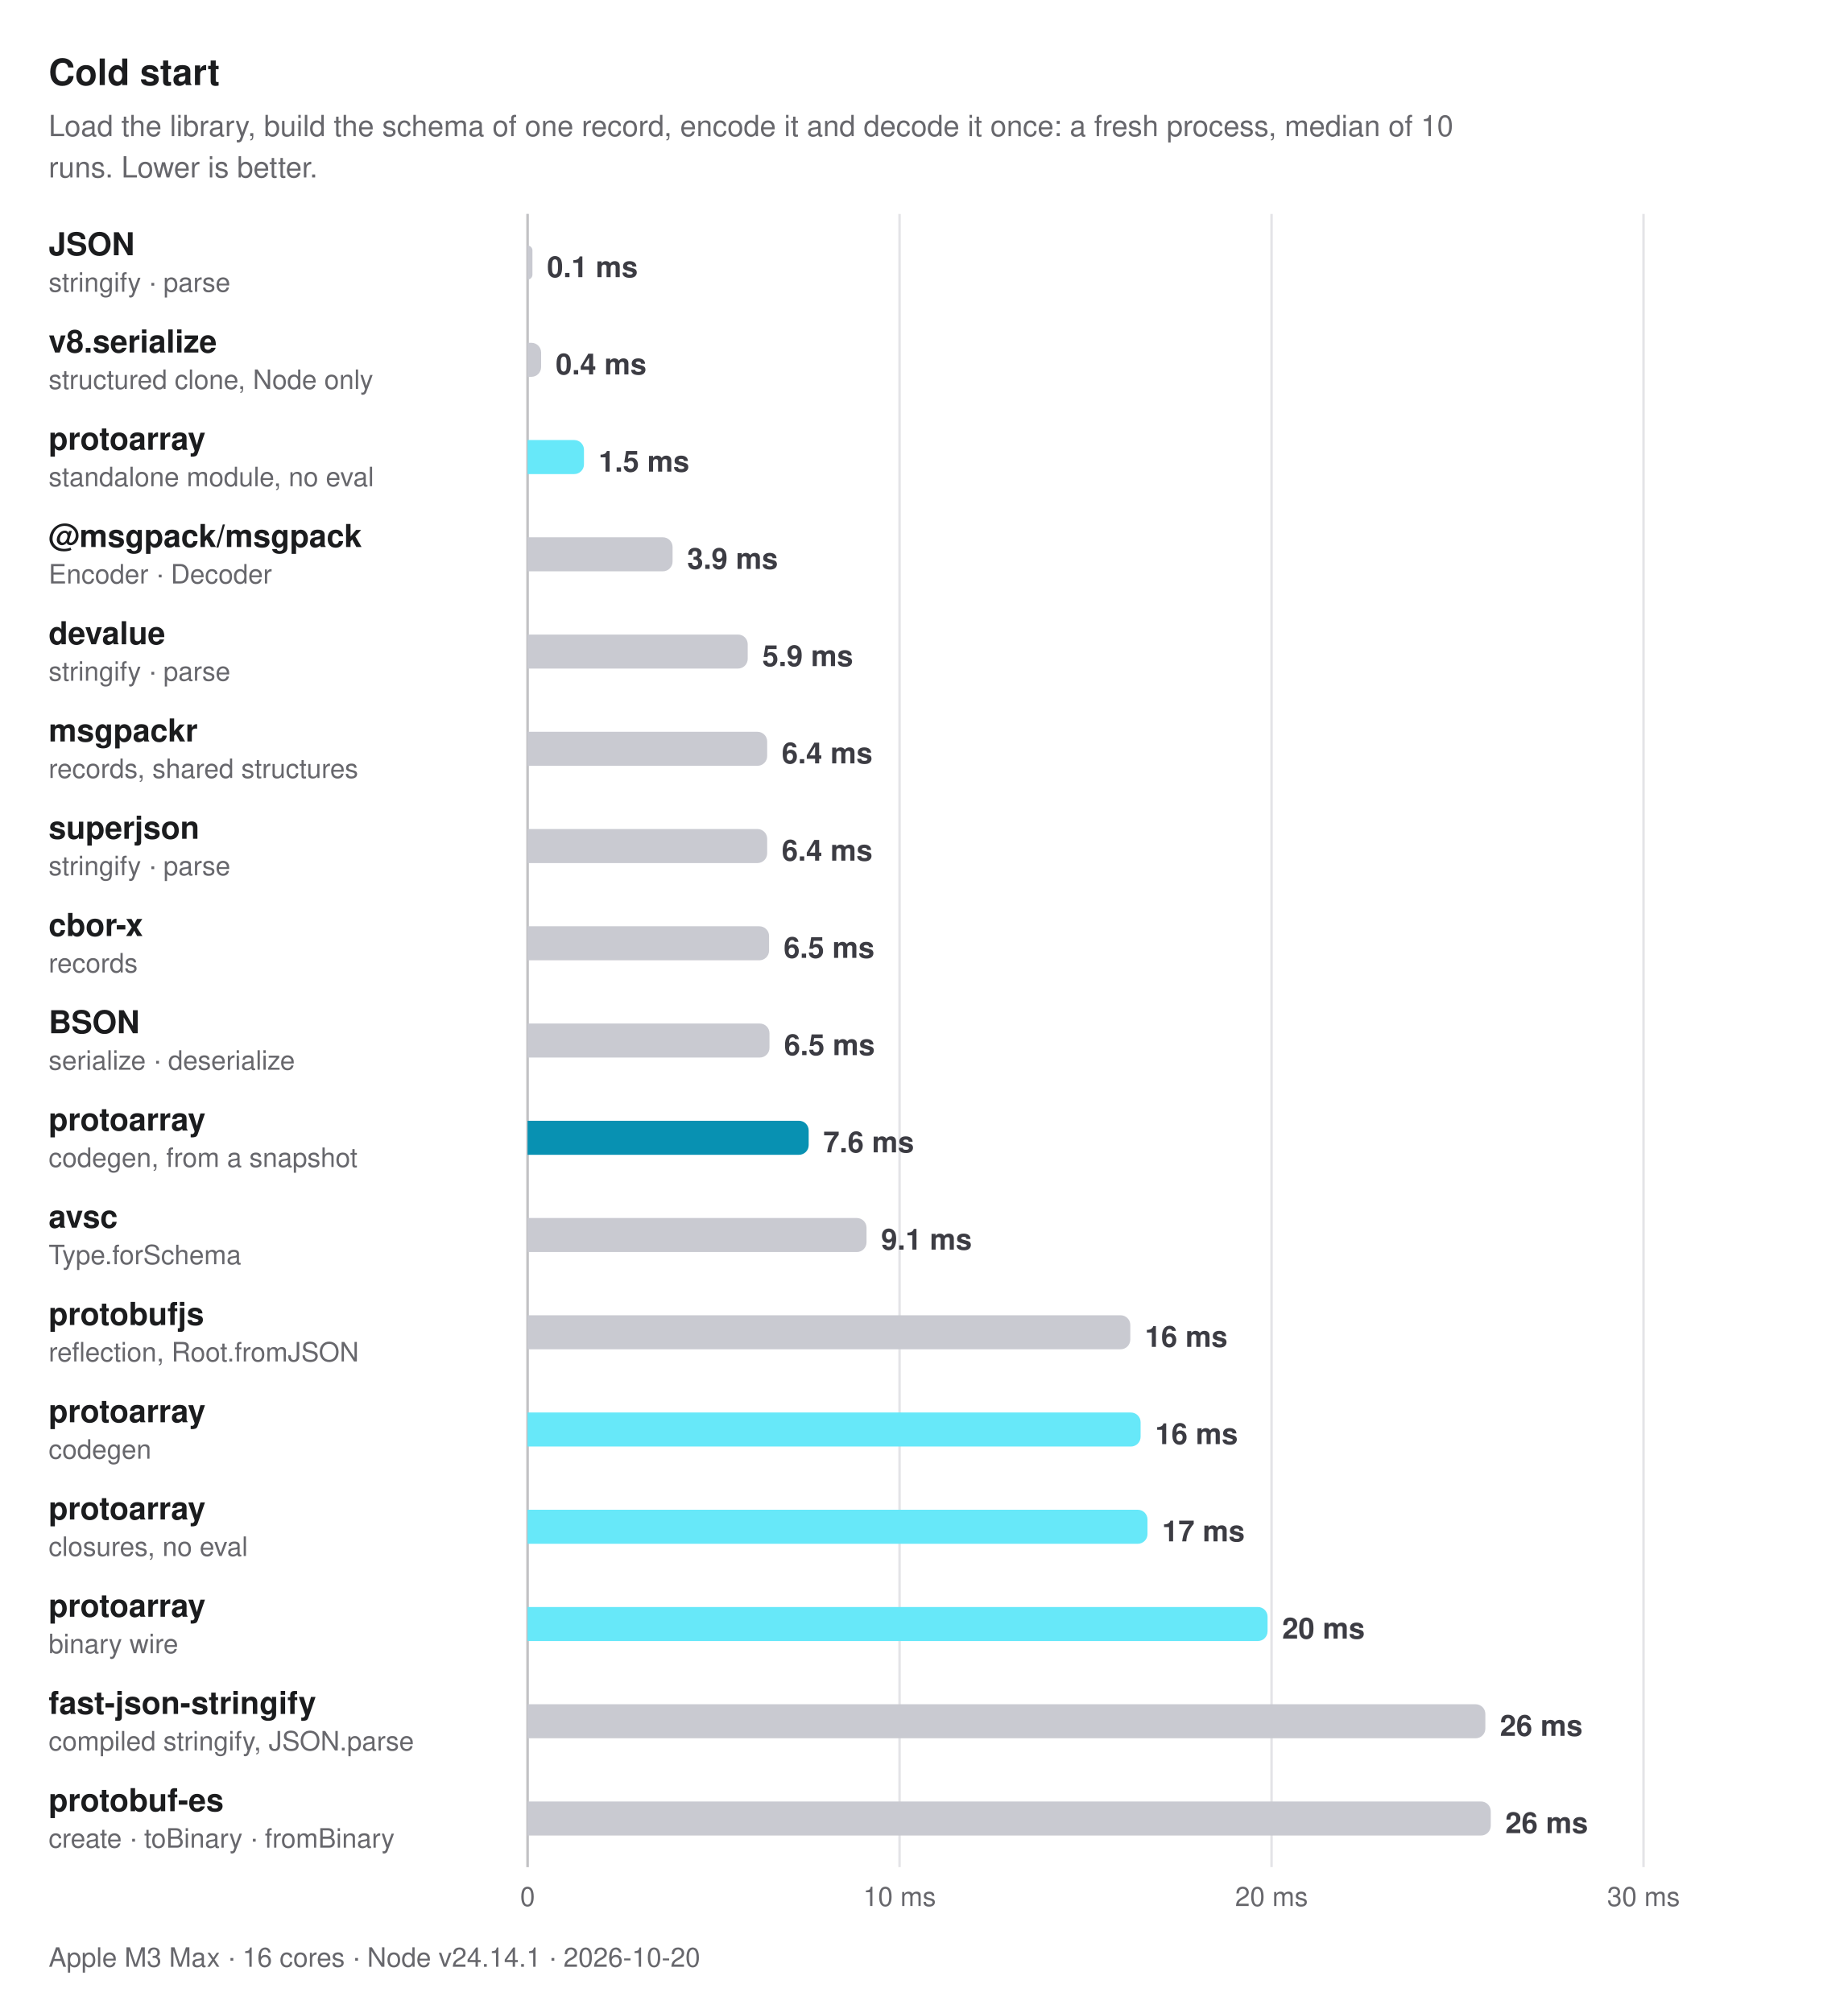
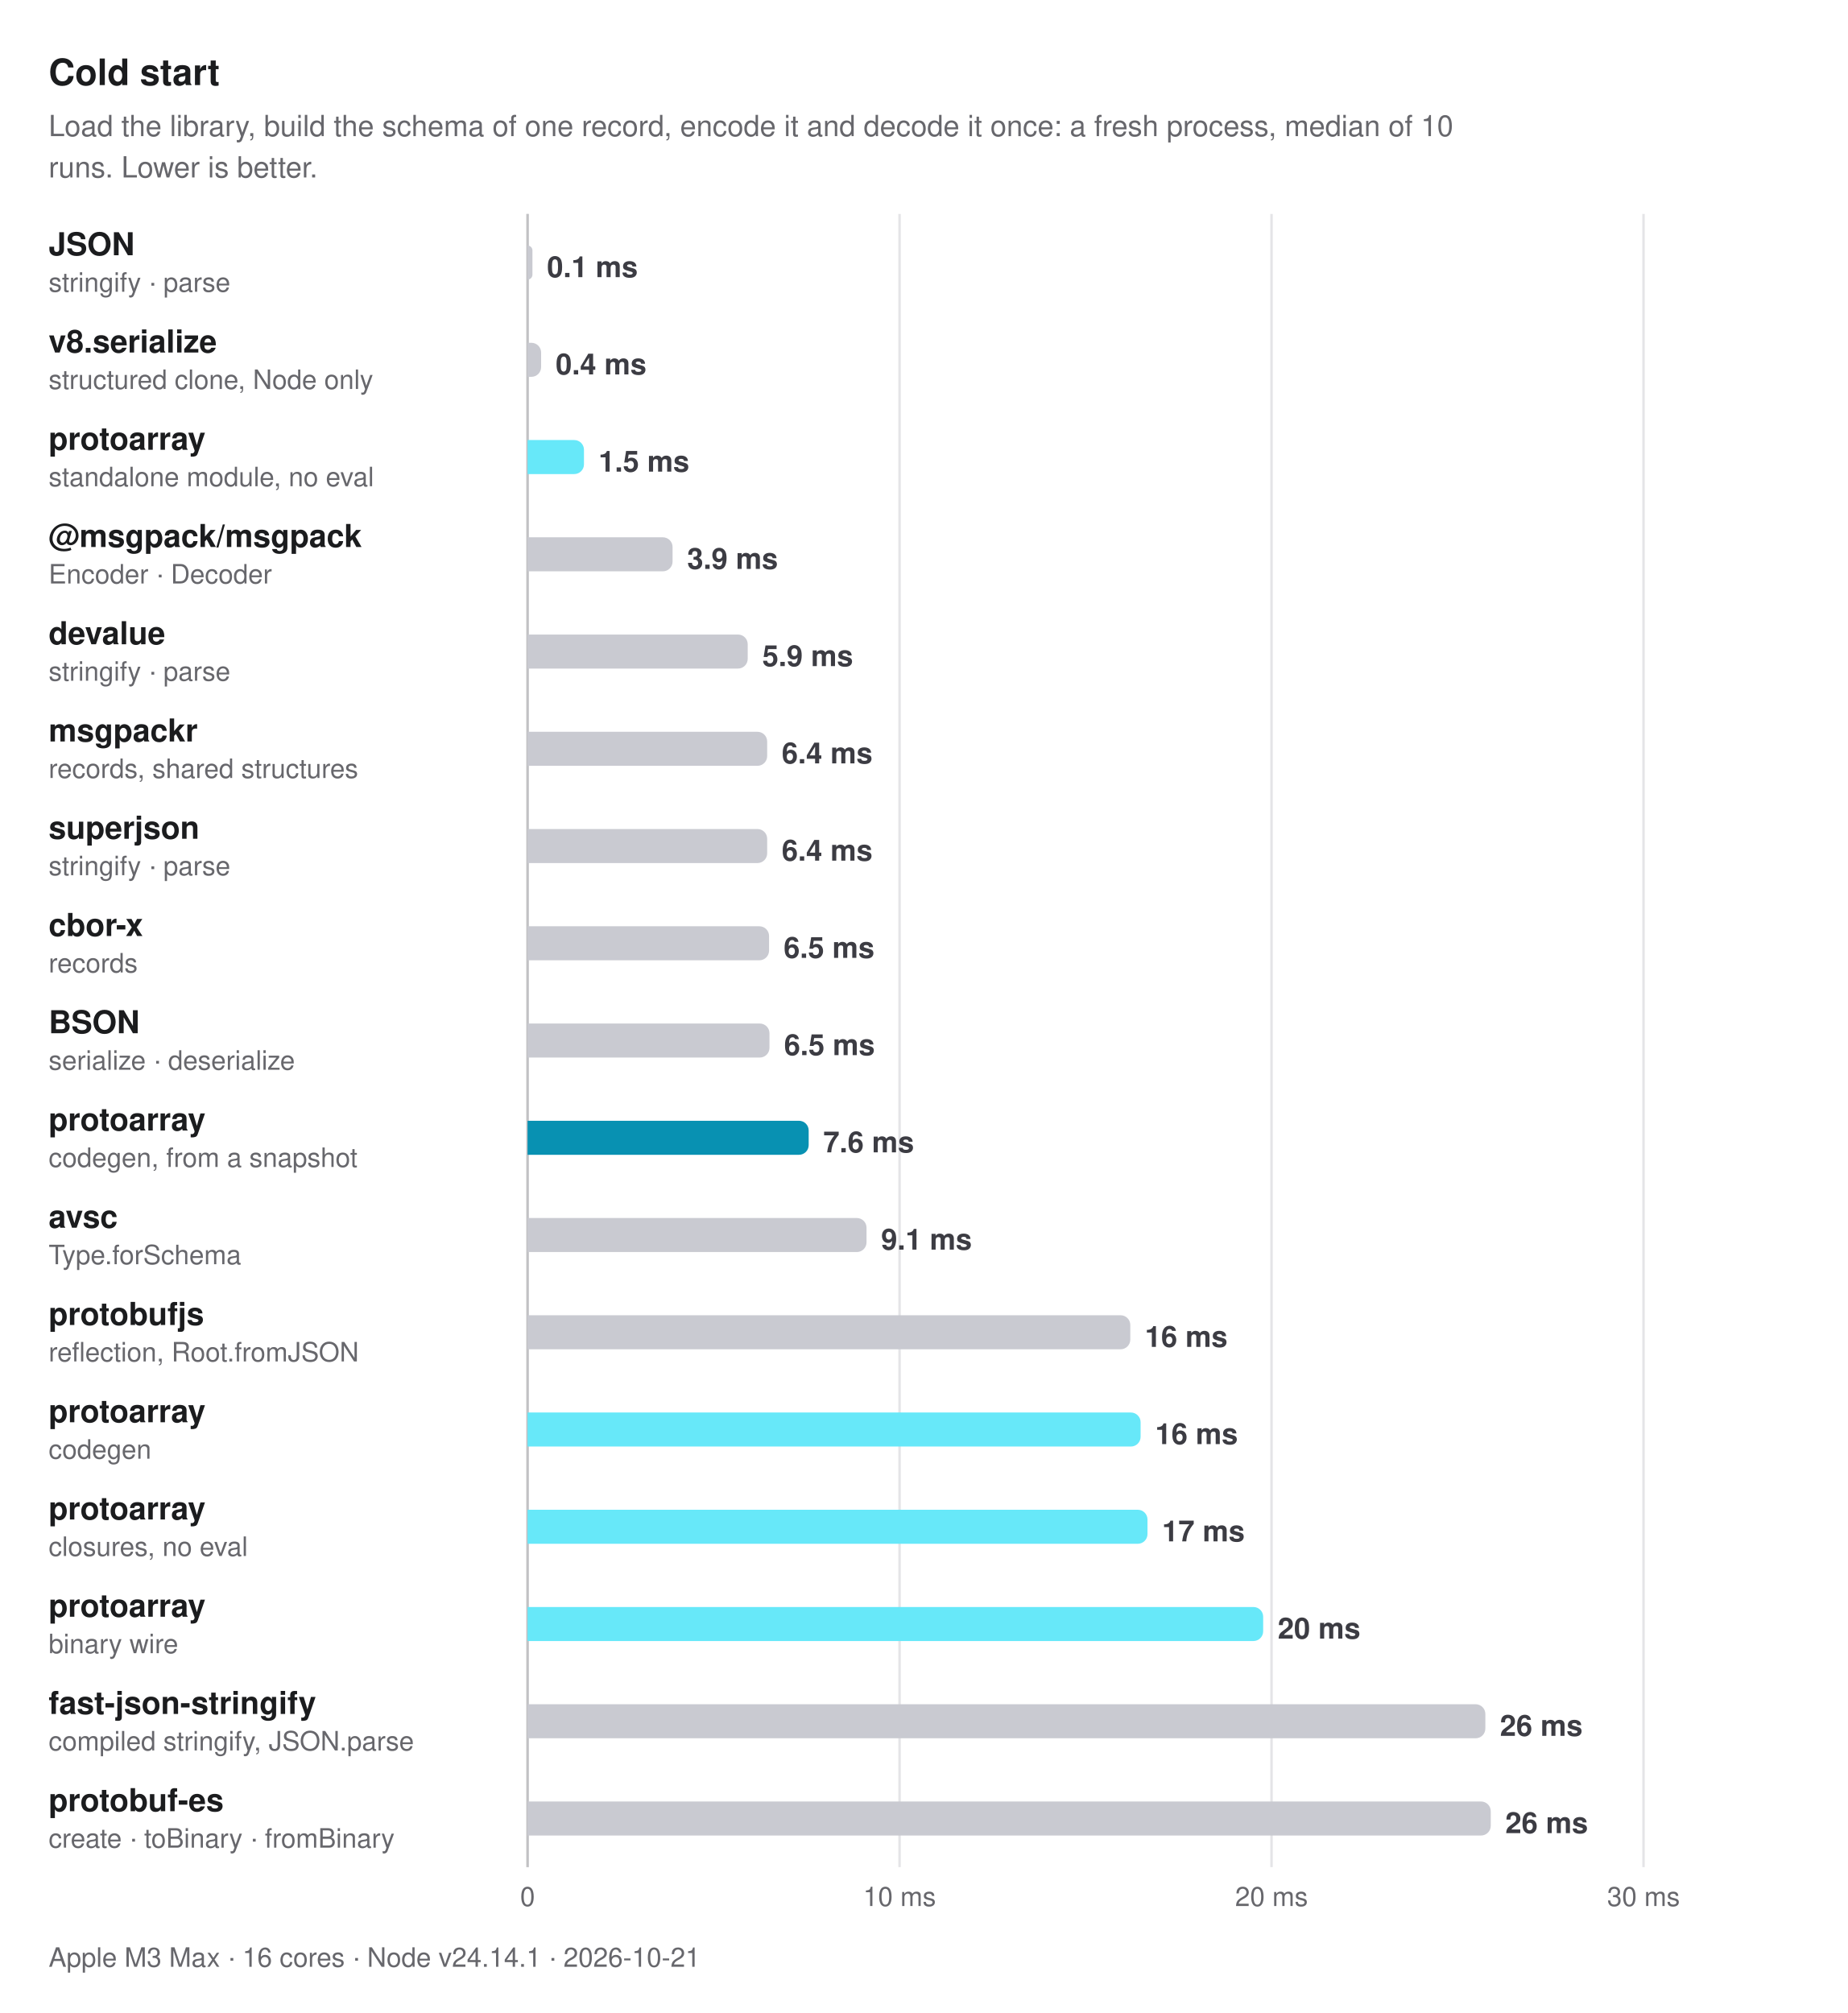
<svg xmlns="http://www.w3.org/2000/svg" width="760" height="828" viewBox="0 0 760 828" role="img" aria-label="Cold start. Load the library, build the schema of one record, encode it and decode it once: a fresh process, median of 10 runs. Lower is better.">
  <style>
  text { font-family: -apple-system, BlinkMacSystemFont, "Segoe UI", Helvetica, Arial, sans-serif; }
  .title { font-size: 15px; font-weight: 700; fill: #1b1c1e; }
  .subtitle, .caption { font-size: 12px; fill: #67676c; }
  .caption { font-size: 11px; }
  .group { font-size: 11px; font-weight: 600; letter-spacing: 0.06em; fill: #67676c; }
  .label { font-size: 13px; font-weight: 600; fill: #1b1c1e; }
  .label.primary, .label.secondary { font-weight: 700; }
  .sublabel { font-size: 11px; fill: #67676c; }
  .value { font-size: 12px; font-weight: 600; fill: #3c3c43; font-variant-numeric: tabular-nums; }
  .value.small { font-size: 10px; }
  .legend { font-size: 11px; fill: #3c3c43; }
  .tick { font-size: 11px; fill: #67676c; font-variant-numeric: tabular-nums; }
  .grid { stroke: #e4e4e7; stroke-width: 1; }
  .axis { stroke: #c2c2c4; stroke-width: 1; }
  .ref { stroke: #67676c; stroke-width: 1; stroke-dasharray: 3 3; }
  .bar { fill: #c9cad1; }
  .bar.primary { fill: #0891b2; }
  .bar.secondary { fill: #67e8f9; }
  @media (prefers-color-scheme: dark) {
    .title, .label { fill: #dfdfd6; }
    .subtitle, .caption, .group, .sublabel, .tick { fill: #98989f; }
    .value, .legend { fill: #c2c2c4; }
    .grid { stroke: #2e2e32; }
    .axis { stroke: #48484c; }
    .ref { stroke: #98989f; }
    .bar { fill: #4a4b53; }
    .bar.primary { fill: #22d3ee; }
    .bar.secondary { fill: #0e7490; }
  }
</style>
  <text class="title" x="20" y="35">Cold start</text>
  <text class="subtitle" x="20" y="56">Load the library, build the schema of one record, encode it and decode it once: a fresh process, median of 10</text>
  <text class="subtitle" x="20" y="73">runs. Lower is better.</text>
  <line class="grid" x1="217" y1="88" x2="217" y2="768" />
  <text class="tick" x="217" y="784" text-anchor="middle">0</text>
  <line class="grid" x1="370" y1="88" x2="370" y2="768" />
  <text class="tick" x="370" y="784" text-anchor="middle">10 ms</text>
  <line class="grid" x1="523" y1="88" x2="523" y2="768" />
  <text class="tick" x="523" y="784" text-anchor="middle">20 ms</text>
  <line class="grid" x1="676" y1="88" x2="676" y2="768" />
  <text class="tick" x="676" y="784" text-anchor="middle">30 ms</text>
  <line class="axis" x1="217" y1="88" x2="217" y2="768" />
  <g>
    <text class="label" x="20" y="105">JSON</text>
    <text class="sublabel" x="20" y="120">stringify · parse</text>
    <path class="bar" d="M217,101H217A2,2 0 0 1 219,103V113A2,2 0 0 1 217,115H217Z" />
    <text class="value" x="225" y="114">0.1 ms</text>
  </g>
  <g>
    <text class="label" x="20" y="145">v8.serialize</text>
    <text class="sublabel" x="20" y="160">structured clone, Node only</text>
    <path class="bar" d="M217,141H218.569A4,4 0 0 1 222.569,145V151A4,4 0 0 1 218.569,155H217Z" />
    <text class="value" x="228.569" y="154">0.4 ms</text>
  </g>
  <g>
    <text class="label secondary" x="20" y="185">protoarray</text>
    <text class="sublabel" x="20" y="200">standalone module, no eval</text>
    <path class="bar secondary" d="M217,181H236.195A4,4 0 0 1 240.195,185V191A4,4 0 0 1 236.195,195H217Z" />
    <text class="value" x="246.195" y="194">1.5 ms</text>
  </g>
  <g>
    <text class="label" x="20" y="225">@msgpack/msgpack</text>
    <text class="sublabel" x="20" y="240">Encoder · Decoder</text>
    <path class="bar" d="M217,221H272.639A4,4 0 0 1 276.639,225V231A4,4 0 0 1 272.639,235H217Z" />
    <text class="value" x="282.639" y="234">3.9 ms</text>
  </g>
  <g>
    <text class="label" x="20" y="265">devalue</text>
    <text class="sublabel" x="20" y="280">stringify · parse</text>
    <path class="bar" d="M217,261H303.545A4,4 0 0 1 307.545,265V271A4,4 0 0 1 303.545,275H217Z" />
    <text class="value" x="313.545" y="274">5.9 ms</text>
  </g>
  <g>
    <text class="label" x="20" y="305">msgpackr</text>
    <text class="sublabel" x="20" y="320">records, shared structures</text>
    <path class="bar" d="M217,301H311.547A4,4 0 0 1 315.547,305V311A4,4 0 0 1 311.547,315H217Z" />
    <text class="value" x="321.547" y="314">6.4 ms</text>
  </g>
  <g>
    <text class="label" x="20" y="345">superjson</text>
    <text class="sublabel" x="20" y="360">stringify · parse</text>
    <path class="bar" d="M217,341H311.547A4,4 0 0 1 315.547,345V351A4,4 0 0 1 311.547,355H217Z" />
    <text class="value" x="321.547" y="354">6.4 ms</text>
  </g>
  <g>
    <text class="label" x="20" y="385">cbor-x</text>
    <text class="sublabel" x="20" y="400">records</text>
    <path class="bar" d="M217,381H312.328A4,4 0 0 1 316.328,385V391A4,4 0 0 1 312.328,395H217Z" />
    <text class="value" x="322.328" y="394">6.5 ms</text>
  </g>
  <g>
    <text class="label" x="20" y="425">BSON</text>
    <text class="sublabel" x="20" y="440">serialize · deserialize</text>
    <path class="bar" d="M217,421H312.496A4,4 0 0 1 316.496,425V431A4,4 0 0 1 312.496,435H217Z" />
    <text class="value" x="322.496" y="434">6.5 ms</text>
  </g>
  <g>
    <text class="label primary" x="20" y="465">protoarray</text>
    <text class="sublabel" x="20" y="480">codegen, from a snapshot</text>
    <path class="bar primary" d="M217,461H328.622A4,4 0 0 1 332.622,465V471A4,4 0 0 1 328.622,475H217Z" />
    <text class="value" x="338.622" y="474">7.6 ms</text>
  </g>
  <g>
    <text class="label" x="20" y="505">avsc</text>
    <text class="sublabel" x="20" y="520">Type.forSchema</text>
    <path class="bar" d="M217,501H352.414A4,4 0 0 1 356.414,505V511A4,4 0 0 1 352.414,515H217Z" />
    <text class="value" x="362.414" y="514">9.1 ms</text>
  </g>
  <g>
    <text class="label" x="20" y="545">protobufjs</text>
    <text class="sublabel" x="20" y="560">reflection, Root.fromJSON</text>
    <path class="bar" d="M217,541H460.906A4,4 0 0 1 464.906,545V551A4,4 0 0 1 460.906,555H217Z" />
    <text class="value" x="470.906" y="554">16 ms</text>
  </g>
  <g>
    <text class="label secondary" x="20" y="585">protoarray</text>
    <text class="sublabel" x="20" y="600">codegen</text>
    <path class="bar secondary" d="M217,581H465.144A4,4 0 0 1 469.144,585V591A4,4 0 0 1 465.144,595H217Z" />
    <text class="value" x="475.144" y="594">16 ms</text>
  </g>
  <g>
    <text class="label secondary" x="20" y="625">protoarray</text>
    <text class="sublabel" x="20" y="640">closures, no eval</text>
    <path class="bar secondary" d="M217,621H467.975A4,4 0 0 1 471.975,625V631A4,4 0 0 1 467.975,635H217Z" />
    <text class="value" x="477.975" y="634">17 ms</text>
  </g>
  <g>
    <text class="label secondary" x="20" y="665">protoarray</text>
    <text class="sublabel" x="20" y="680">binary wire</text>
-     <path class="bar secondary" d="M217,661H517.363A4,4 0 0 1 521.363,665V671A4,4 0 0 1 517.363,675H217Z" />
-     <text class="value" x="527.363" y="674">20 ms</text>
+     <path class="bar secondary" d="M217,661H515.557A4,4 0 0 1 519.557,665V671A4,4 0 0 1 515.557,675H217Z" />
+     <text class="value" x="525.557" y="674">20 ms</text>
  </g>
  <g>
    <text class="label" x="20" y="705">fast-json-stringify</text>
    <text class="sublabel" x="20" y="720">compiled stringify, JSON.parse</text>
    <path class="bar" d="M217,701H606.944A4,4 0 0 1 610.944,705V711A4,4 0 0 1 606.944,715H217Z" />
    <text class="value" x="616.944" y="714">26 ms</text>
  </g>
  <g>
    <text class="label" x="20" y="745">protobuf-es</text>
    <text class="sublabel" x="20" y="760">create · toBinary · fromBinary</text>
    <path class="bar" d="M217,741H609.163A4,4 0 0 1 613.163,745V751A4,4 0 0 1 609.163,755H217Z" />
    <text class="value" x="619.163" y="754">26 ms</text>
  </g>
-   <text class="caption" x="20" y="809">Apple M3 Max · 16 cores · Node v24.14.1 · 2026-10-20</text>
+   <text class="caption" x="20" y="809">Apple M3 Max · 16 cores · Node v24.14.1 · 2026-10-21</text>
</svg>
